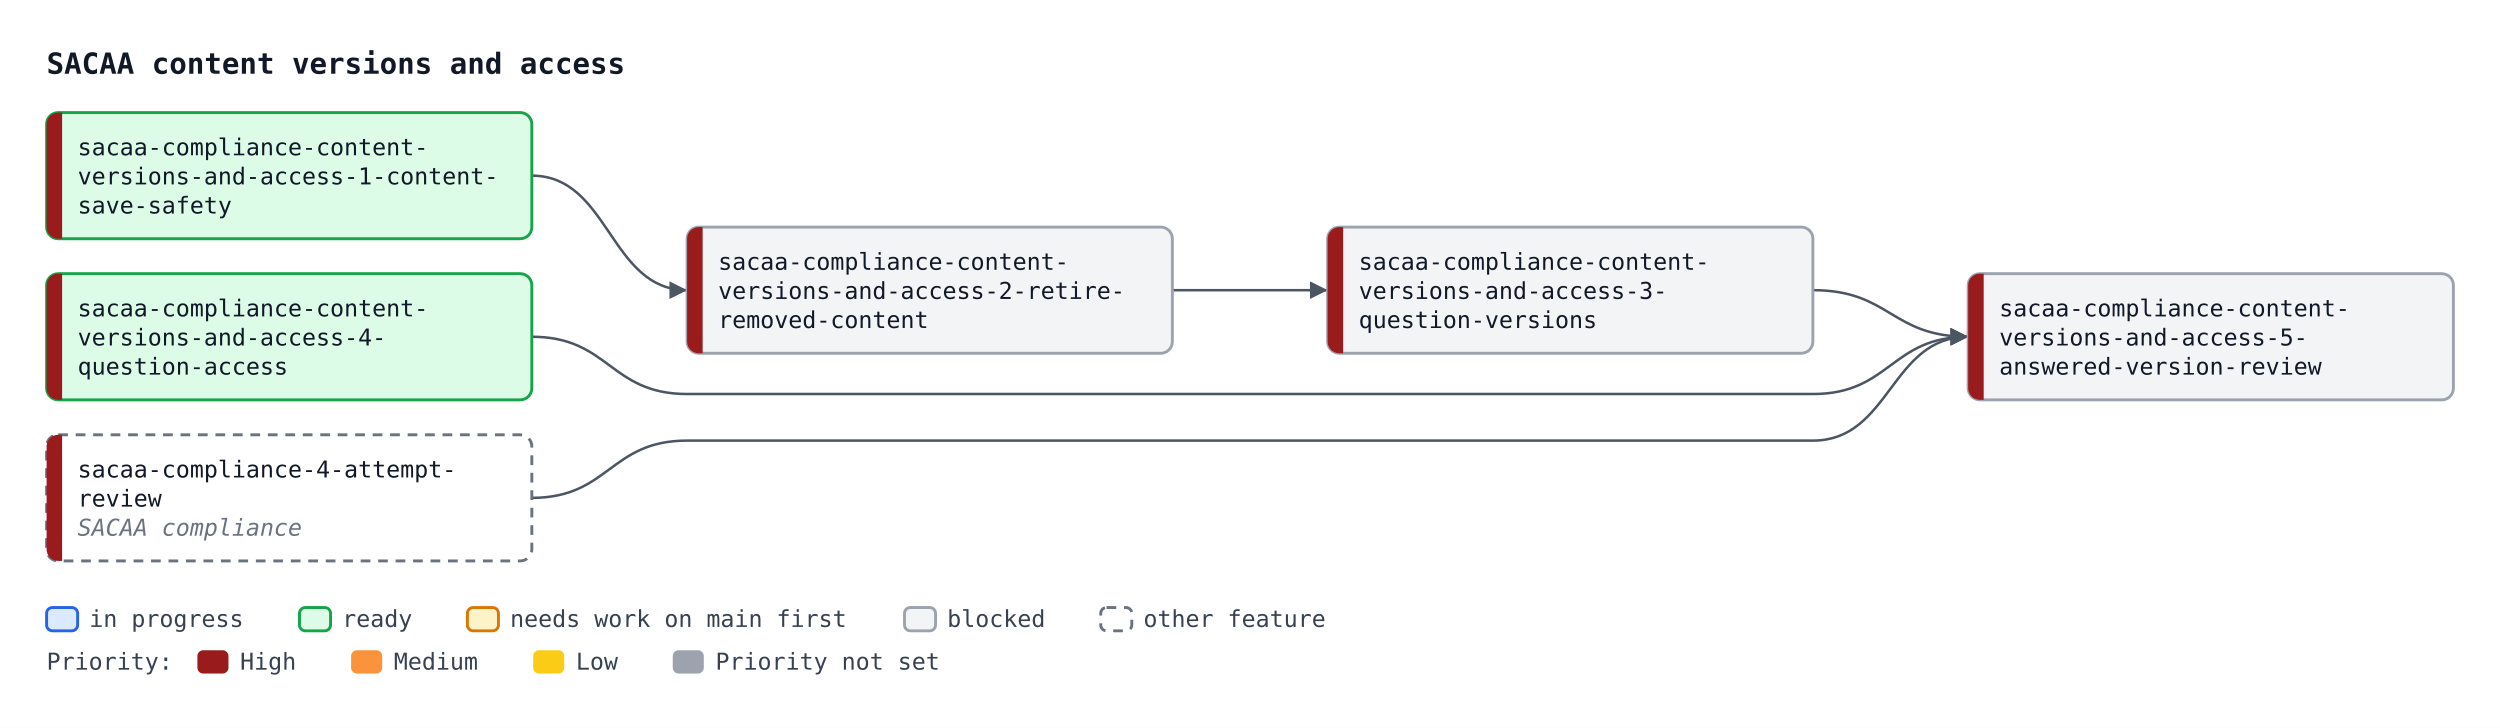
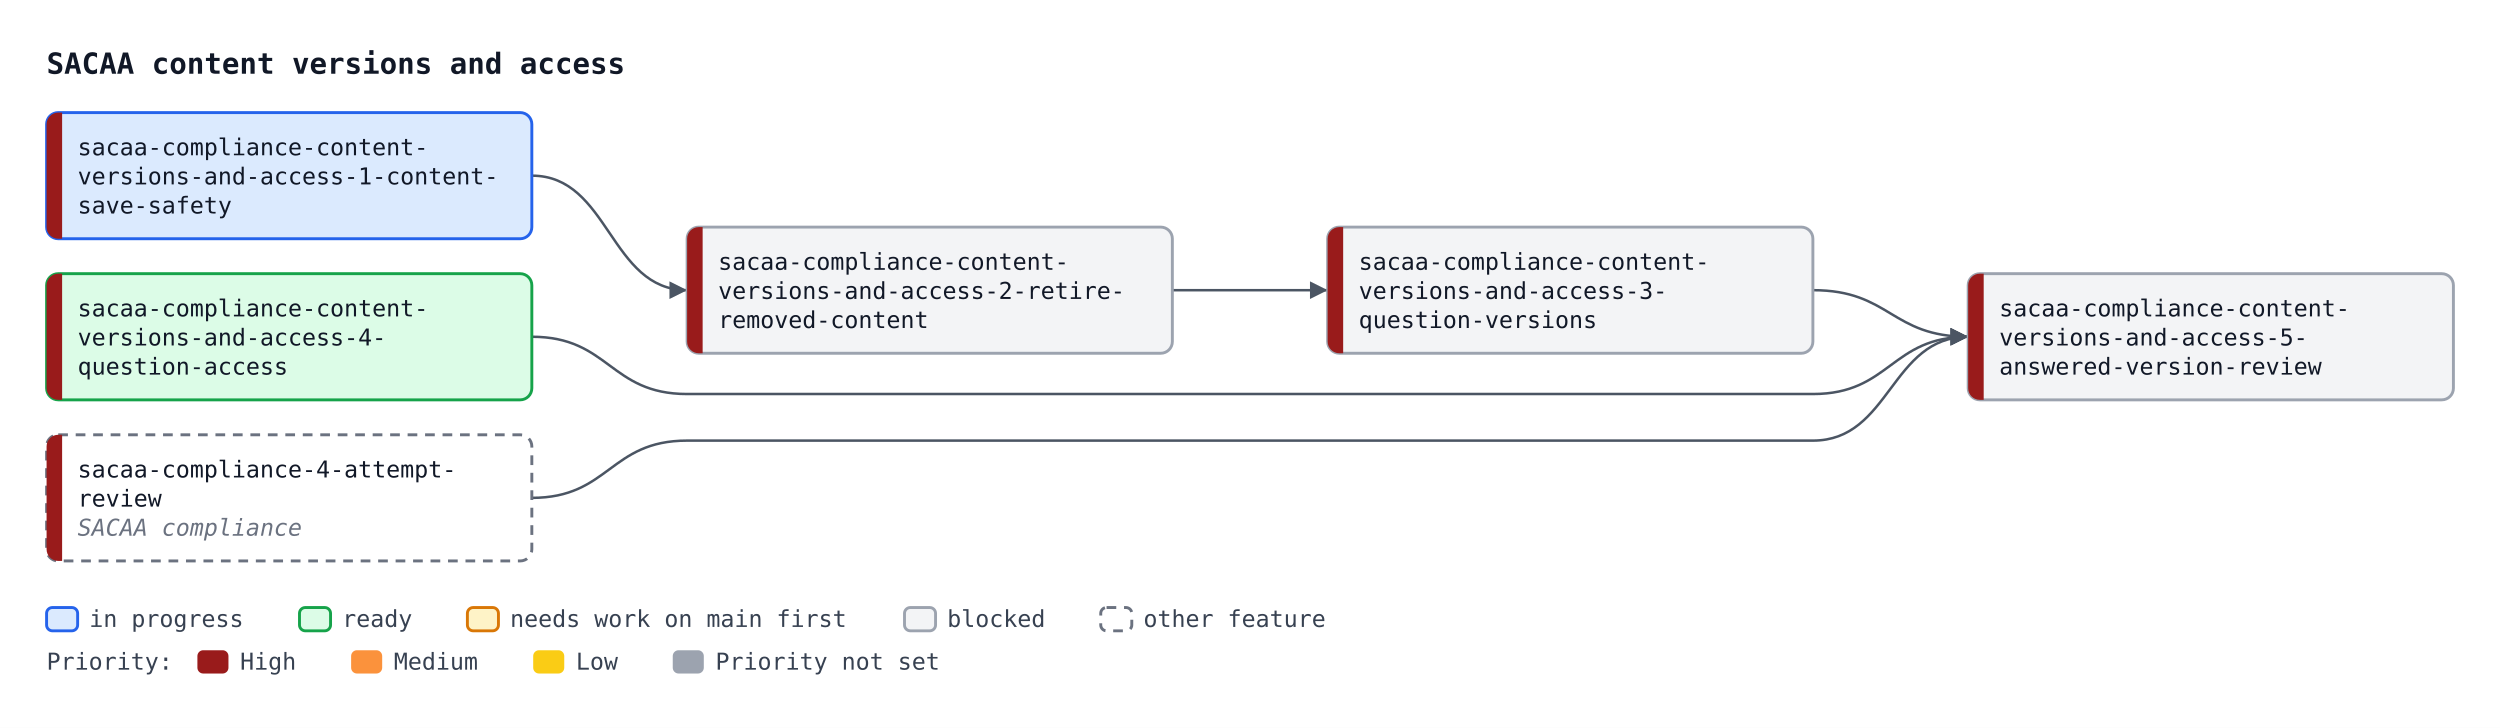
<svg xmlns="http://www.w3.org/2000/svg" width="1288" height="375" viewBox="0 0 1288 375" font-family="ui-monospace, SFMono-Regular, Menlo, Consolas, monospace" font-size="12">
  <defs>
    <marker id="arrow" viewBox="0 0 10 10" refX="10" refY="5" markerWidth="7" markerHeight="7" orient="auto-start-reverse">
      <path d="M0,0 L10,5 L0,10 z" fill="#4b5563" />
    </marker>
  </defs>
  <rect width="1288" height="375" fill="#ffffff" />
  <text x="24" y="38" font-size="15" font-weight="bold" fill="#111827">SACAA content versions and access</text>
  <path d="M274.0,90.5 C314.0,90.5 314.0,149.5 354.0,149.5" fill="none" stroke="#4b5563" stroke-width="1.3" marker-end="url(#arrow)" />
  <path d="M604.0,149.5 C644.0,149.5 644.0,149.5 684.0,149.5" fill="none" stroke="#4b5563" stroke-width="1.3" marker-end="url(#arrow)" />
  <path d="M274.0,256.5 C314.0,256.5 314.0,227.0 354.0,227.0 L604.0,227.0 C644.0,227.0 644.0,227.0 684.0,227.0 L934.0,227.0 C974.0,227.0 974.0,173.5 1014.0,173.5" fill="none" stroke="#4b5563" stroke-width="1.3" marker-end="url(#arrow)" />
  <path d="M934.0,149.5 C974.0,149.5 974.0,173.5 1014.0,173.5" fill="none" stroke="#4b5563" stroke-width="1.3" marker-end="url(#arrow)" />
  <path d="M274.0,173.5 C314.0,173.5 314.0,203.0 354.0,203.0 L604.0,203.0 C644.0,203.0 644.0,203.0 684.0,203.0 L934.0,203.0 C974.0,203.0 974.0,173.5 1014.0,173.5" fill="none" stroke="#4b5563" stroke-width="1.3" marker-end="url(#arrow)" />
-   <rect x="24.0" y="58.0" width="250" height="65" rx="6" fill="#dcfce7" stroke="#16a34a" stroke-width="1.5" />
+   <rect x="24.0" y="58.0" width="250" height="65" rx="6" fill="#dbeafe" stroke="#2563eb" stroke-width="1.5" />
  <path d="M32.0,58.0 H30.0 A6,6 0 0 0 24.0,64.0 V117.0 A6,6 0 0 0 30.0,123.0 H32.0 Z" fill="#991b1b" />
  <text x="40.0" y="80.0" fill="#111827">sacaa-compliance-content-</text>
  <text x="40.0" y="95.0" fill="#111827">versions-and-access-1-content-</text>
  <text x="40.0" y="110.0" fill="#111827">save-safety</text>
  <rect x="354.0" y="117.0" width="250" height="65" rx="6" fill="#f3f4f6" stroke="#9ca3af" stroke-width="1.5" />
  <path d="M362.0,117.0 H360.0 A6,6 0 0 0 354.0,123.0 V176.0 A6,6 0 0 0 360.0,182.0 H362.0 Z" fill="#991b1b" />
  <text x="370.0" y="139.0" fill="#111827">sacaa-compliance-content-</text>
  <text x="370.0" y="154.0" fill="#111827">versions-and-access-2-retire-</text>
  <text x="370.0" y="169.0" fill="#111827">removed-content</text>
  <rect x="684.0" y="117.0" width="250" height="65" rx="6" fill="#f3f4f6" stroke="#9ca3af" stroke-width="1.5" />
  <path d="M692.0,117.0 H690.0 A6,6 0 0 0 684.0,123.0 V176.0 A6,6 0 0 0 690.0,182.0 H692.0 Z" fill="#991b1b" />
  <text x="700.0" y="139.0" fill="#111827">sacaa-compliance-content-</text>
  <text x="700.0" y="154.0" fill="#111827">versions-and-access-3-</text>
  <text x="700.0" y="169.0" fill="#111827">question-versions</text>
  <rect x="24.0" y="141.0" width="250" height="65" rx="6" fill="#dcfce7" stroke="#16a34a" stroke-width="1.5" />
  <path d="M32.0,141.0 H30.0 A6,6 0 0 0 24.0,147.0 V200.0 A6,6 0 0 0 30.0,206.0 H32.0 Z" fill="#991b1b" />
  <text x="40.0" y="163.0" fill="#111827">sacaa-compliance-content-</text>
  <text x="40.0" y="178.0" fill="#111827">versions-and-access-4-</text>
  <text x="40.0" y="193.0" fill="#111827">question-access</text>
  <rect x="1014.0" y="141.0" width="250" height="65" rx="6" fill="#f3f4f6" stroke="#9ca3af" stroke-width="1.5" />
  <path d="M1022.0,141.0 H1020.0 A6,6 0 0 0 1014.0,147.0 V200.0 A6,6 0 0 0 1020.0,206.0 H1022.0 Z" fill="#991b1b" />
  <text x="1030.0" y="163.0" fill="#111827">sacaa-compliance-content-</text>
  <text x="1030.0" y="178.0" fill="#111827">versions-and-access-5-</text>
  <text x="1030.0" y="193.0" fill="#111827">answered-version-review</text>
  <rect x="24.0" y="224.0" width="250" height="65" rx="6" fill="#ffffff" stroke="#6b7280" stroke-width="1.5" stroke-dasharray="5 4" />
  <path d="M32.0,224.0 H30.0 A6,6 0 0 0 24.0,230.0 V283.0 A6,6 0 0 0 30.0,289.0 H32.0 Z" fill="#991b1b" />
  <text x="40.0" y="246.0" fill="#111827">sacaa-compliance-4-attempt-</text>
  <text x="40.0" y="261.0" fill="#111827">review</text>
  <text x="40.0" y="276.0" fill="#6b7280" font-style="italic">SACAA compliance</text>
  <rect x="24.0" y="313" width="16" height="12" rx="3" fill="#dbeafe" stroke="#2563eb" stroke-width="1.5" />
  <text x="46.0" y="323" fill="#374151">in progress</text>
  <rect x="154.3" y="313" width="16" height="12" rx="3" fill="#dcfce7" stroke="#16a34a" stroke-width="1.5" />
  <text x="176.3" y="323" fill="#374151">ready</text>
  <rect x="240.8" y="313" width="16" height="12" rx="3" fill="#fef3c7" stroke="#d97706" stroke-width="1.5" />
  <text x="262.8" y="323" fill="#374151">needs work on main first</text>
  <rect x="466.0" y="313" width="16" height="12" rx="3" fill="#f3f4f6" stroke="#9ca3af" stroke-width="1.5" />
  <text x="488.0" y="323" fill="#374151">blocked</text>
  <rect x="567.1" y="313" width="16" height="12" rx="3" fill="#ffffff" stroke="#6b7280" stroke-width="1.5" stroke-dasharray="5 4" />
  <text x="589.1" y="323" fill="#374151">other feature</text>
  <text x="24" y="345" fill="#374151">Priority:</text>
  <rect x="101.7" y="335" width="16" height="12" rx="3" fill="#991b1b" />
  <text x="123.7" y="345" fill="#374151">High</text>
  <rect x="180.9" y="335" width="16" height="12" rx="3" fill="#fb923c" />
  <text x="202.9" y="345" fill="#374151">Medium</text>
  <rect x="274.7" y="335" width="16" height="12" rx="3" fill="#facc15" />
  <text x="296.7" y="345" fill="#374151">Low</text>
  <rect x="346.6" y="335" width="16" height="12" rx="3" fill="#9ca3af" />
  <text x="368.6" y="345" fill="#374151">Priority not set</text>
</svg>
